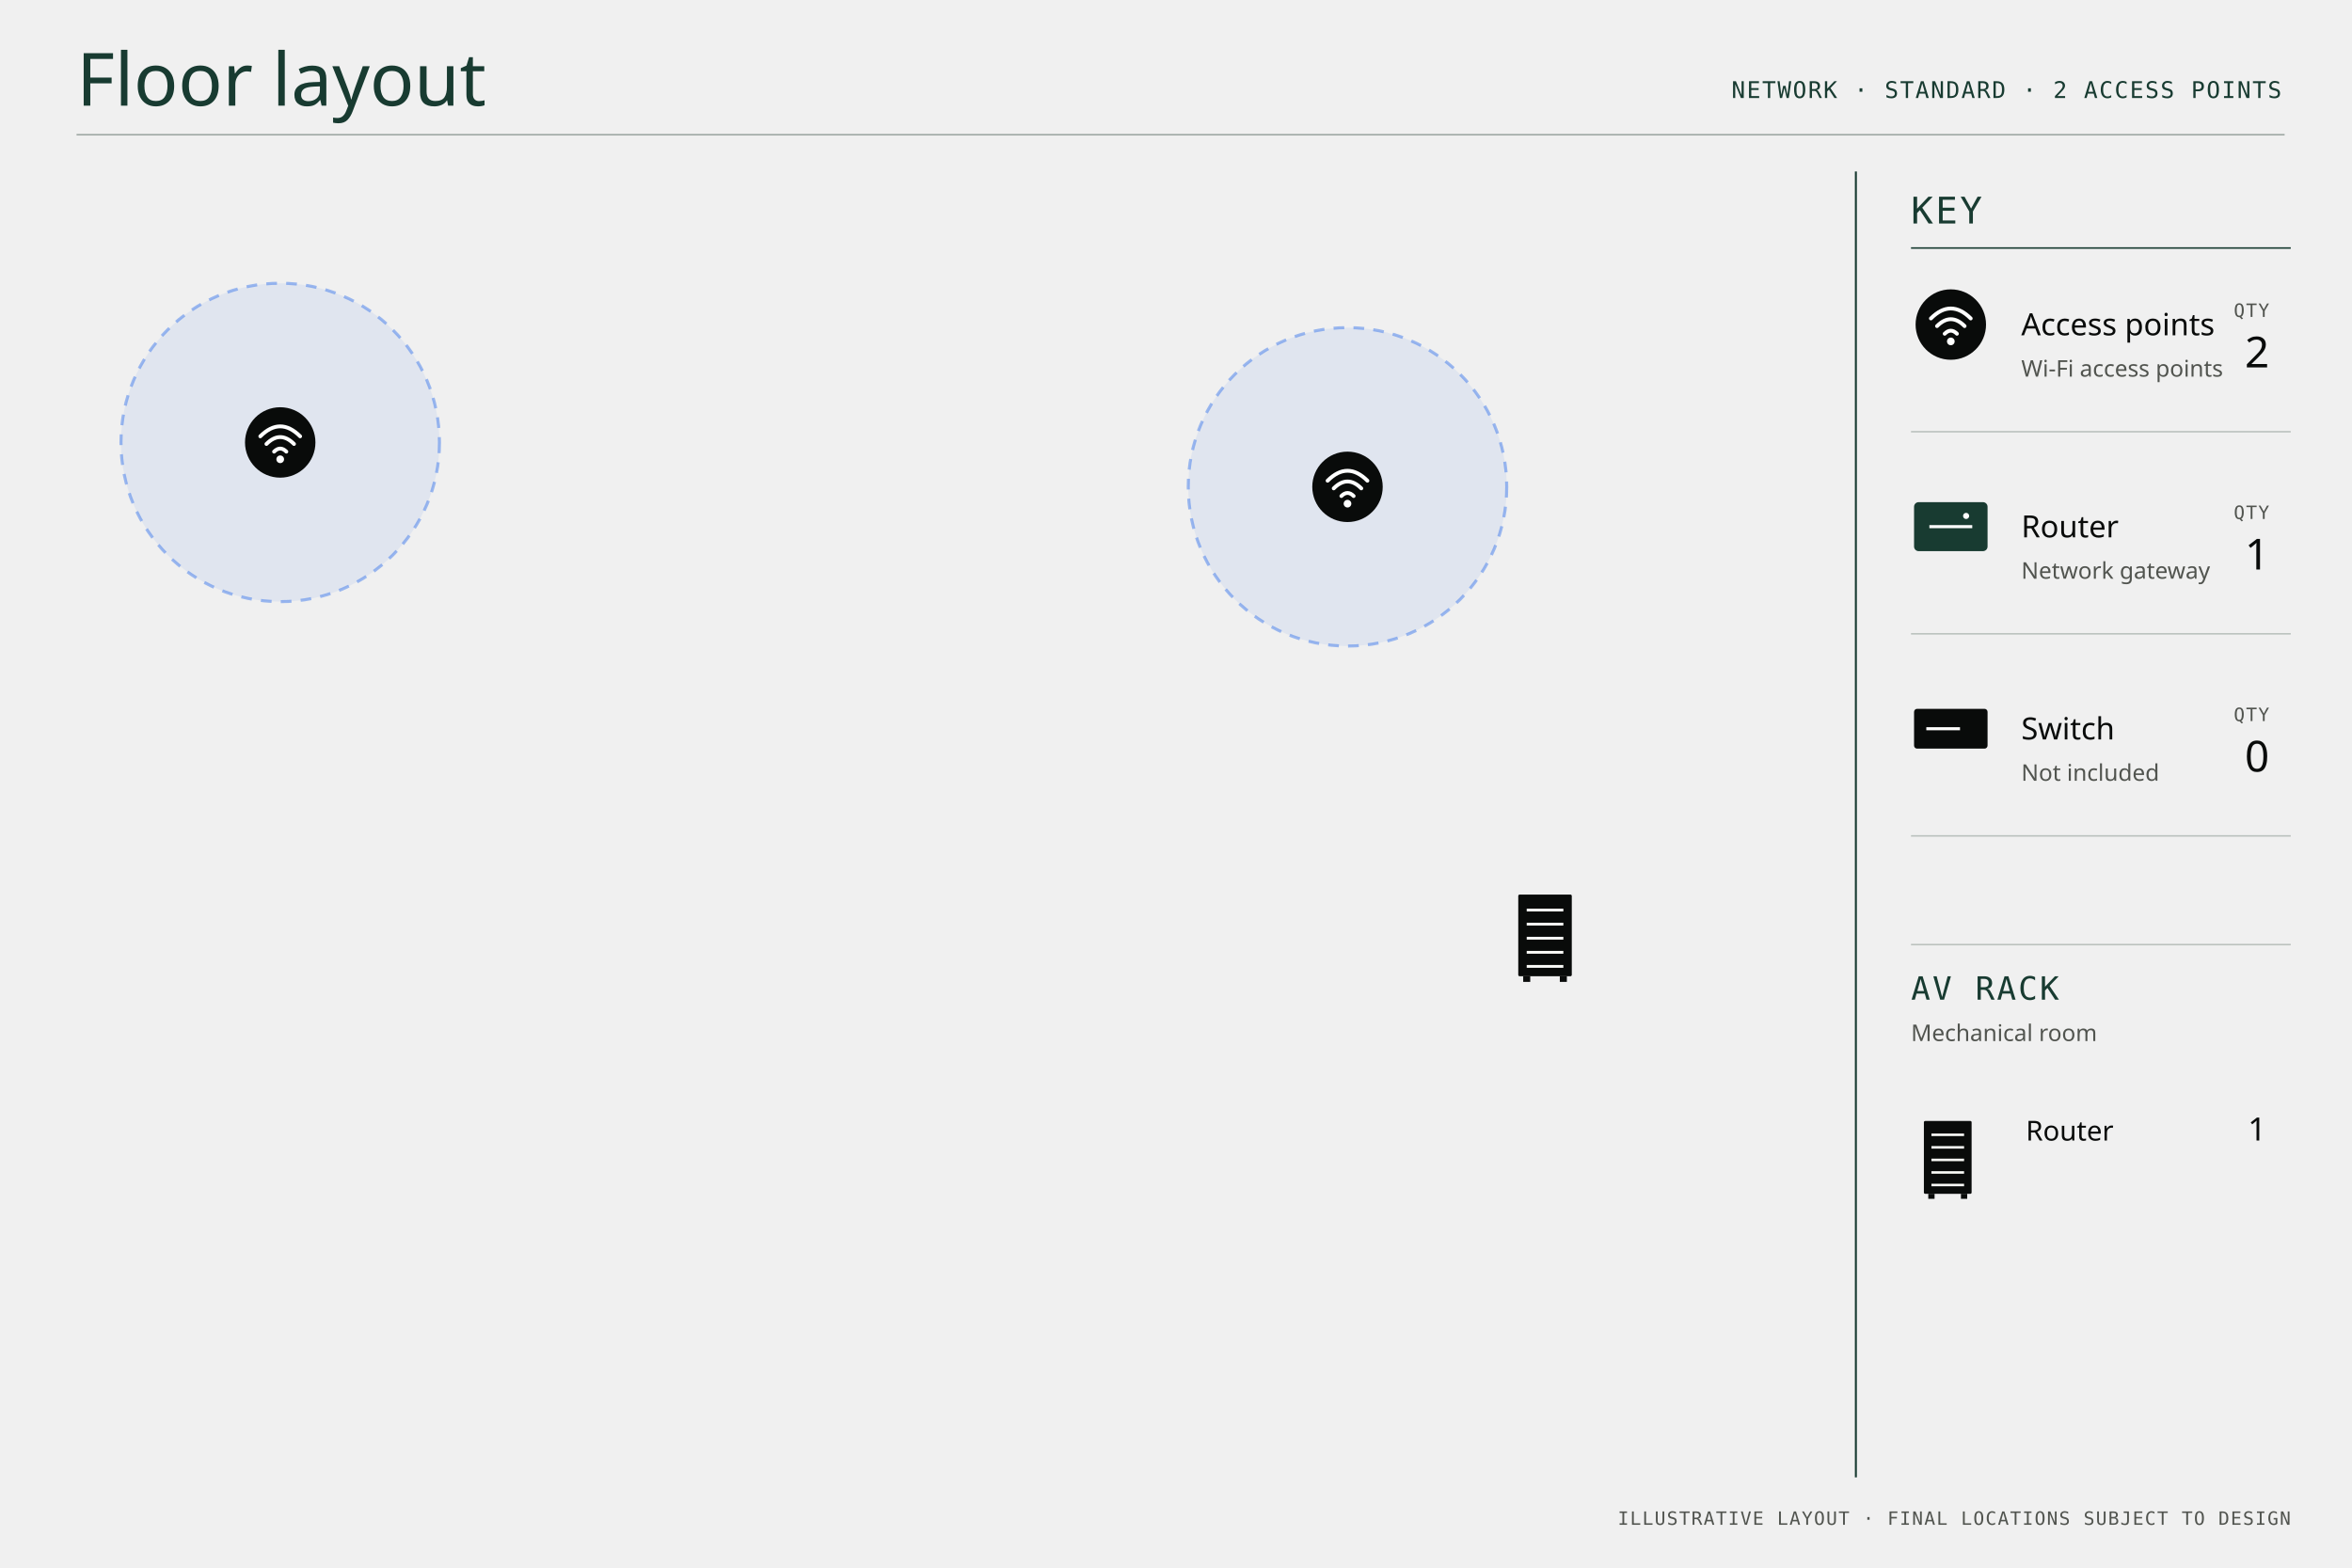
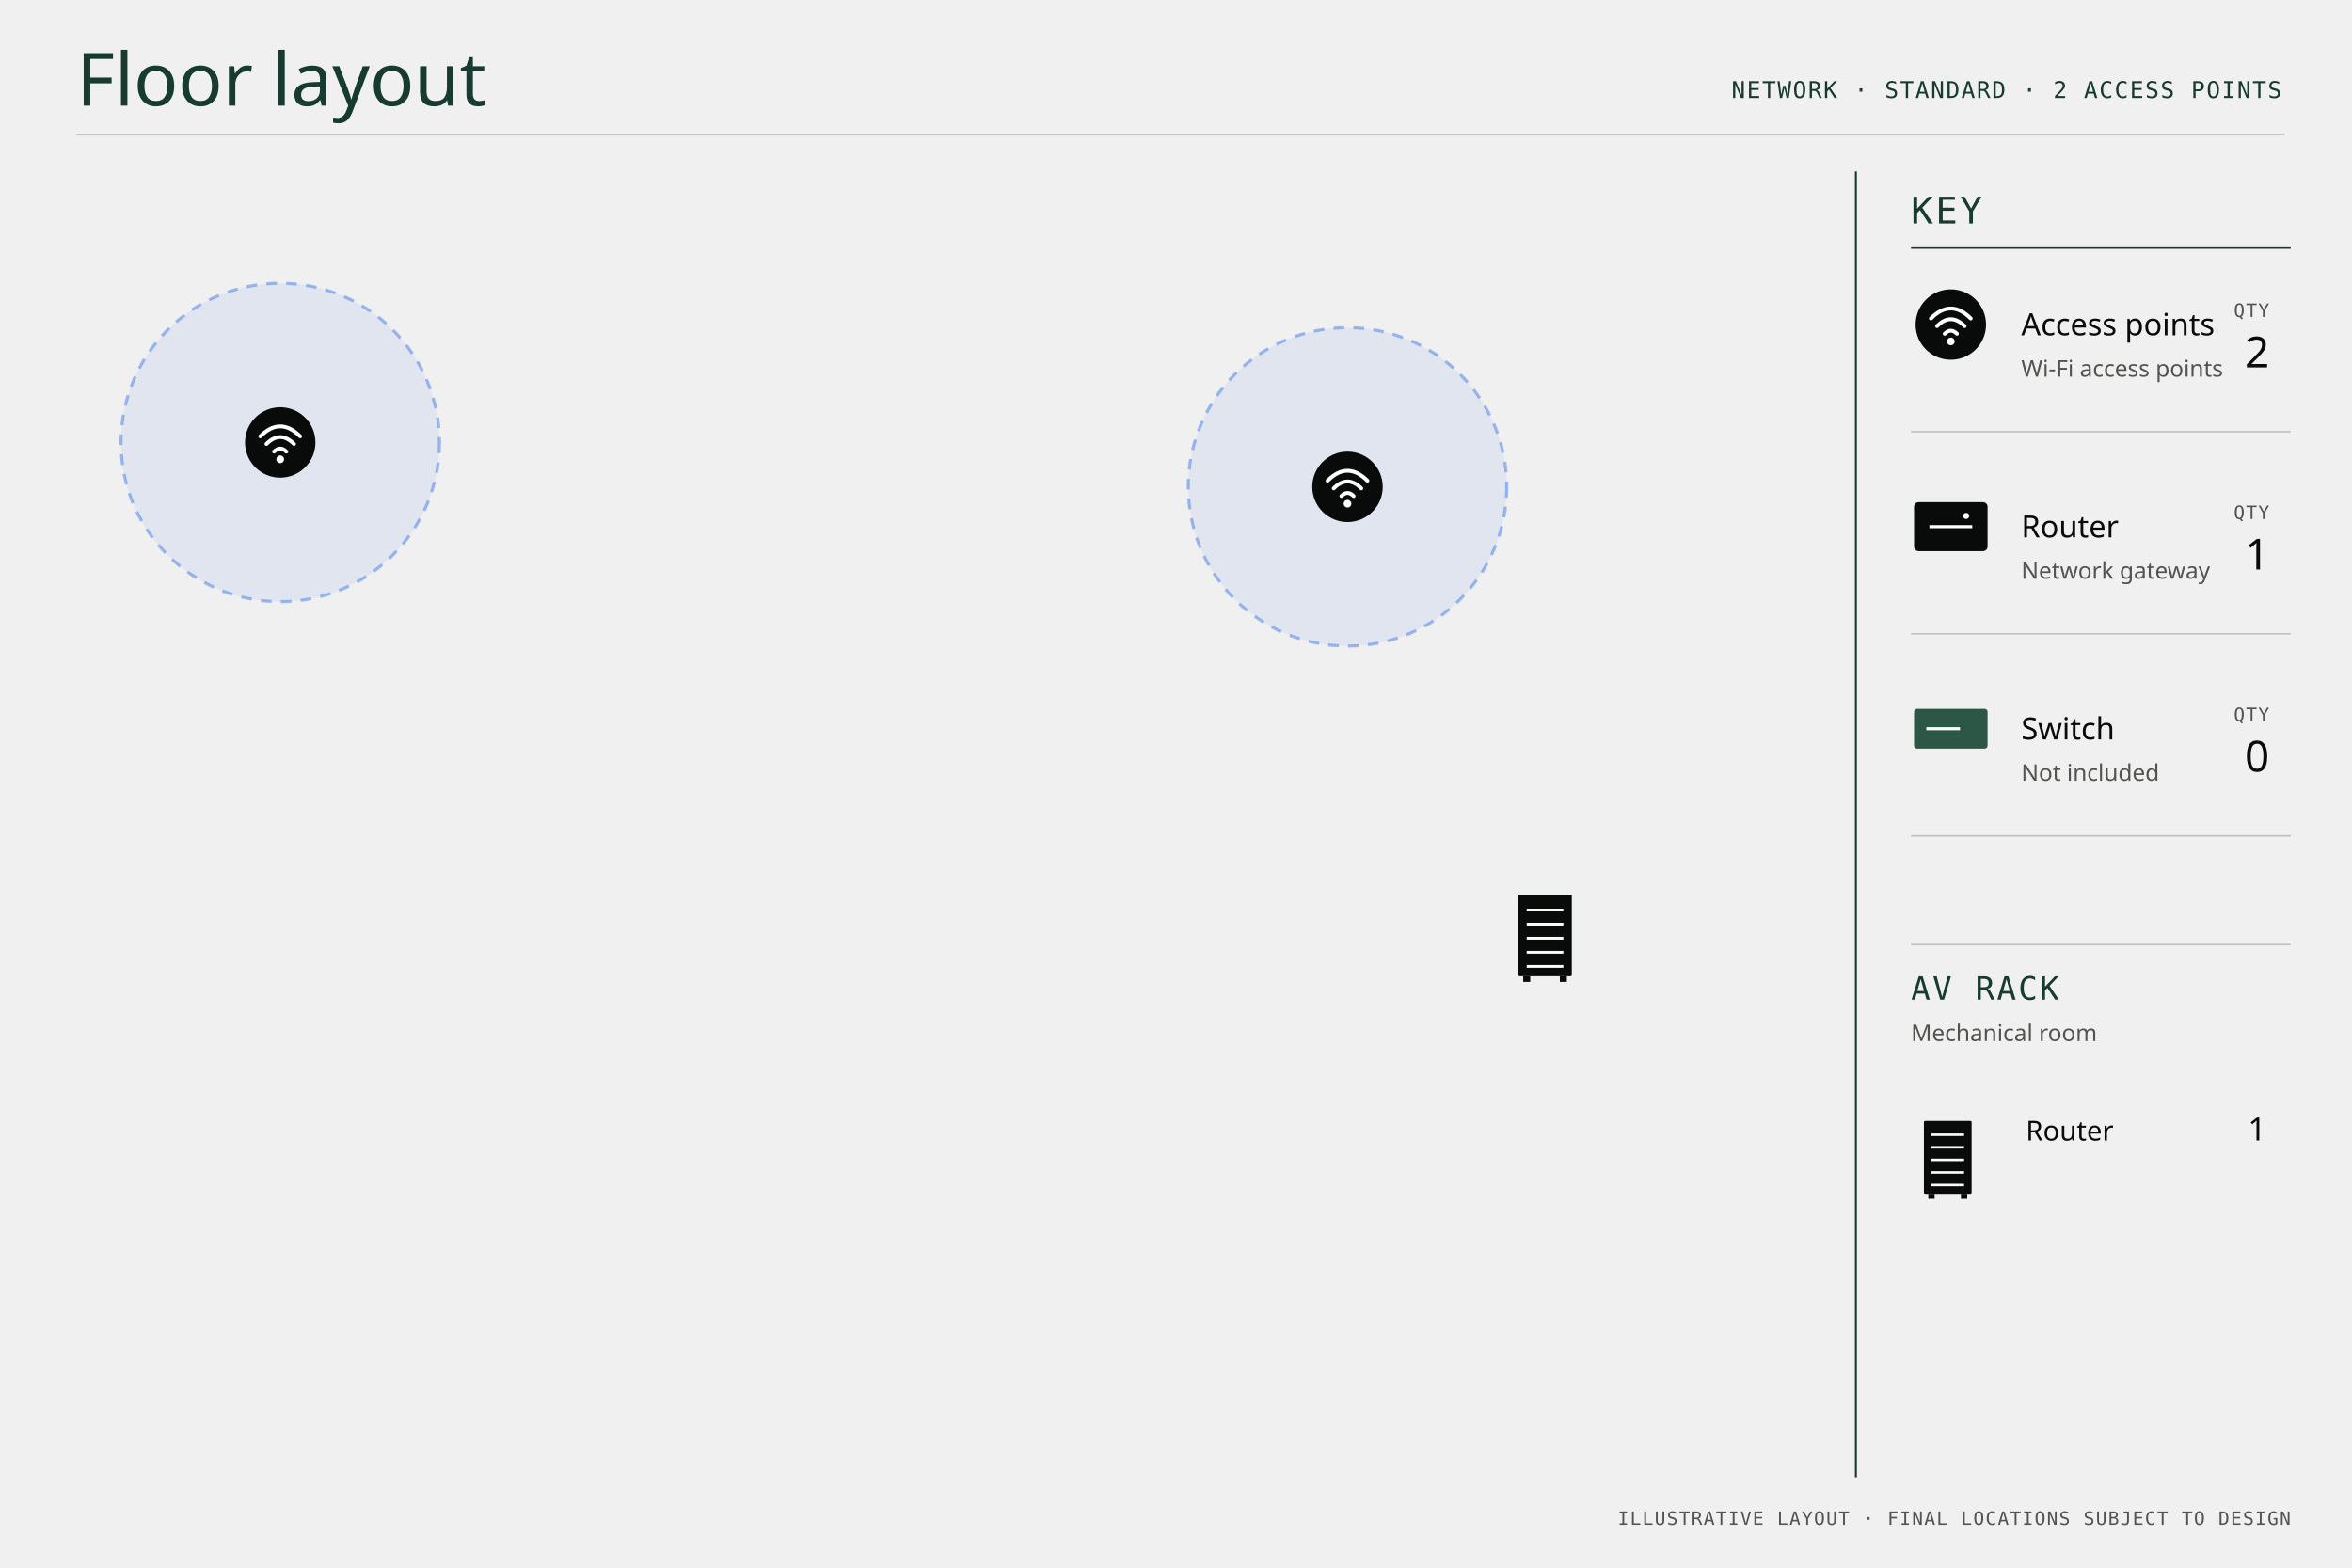
<svg xmlns="http://www.w3.org/2000/svg" viewBox="0 0 1536 1024" width="1536" height="1024" role="img" aria-label="Network Standard floor layout and equipment key">
  <text x="50" y="69" fill="#183B31" font-family="Schibsted Grotesk,sans-serif" font-size="48">Floor layout</text>
  <text x="1490" y="64" fill="#183B31" font-family="IBM Plex Mono,monospace" font-size="15" letter-spacing=".065em" text-anchor="end">NETWORK · STANDARD · 2 ACCESS POINTS</text>
  <line x1="50" y1="88" x2="1492" y2="88" stroke="#9DA7A3" stroke-width="1" />
  <circle cx="880" cy="318" r="104" fill="#2F6FEB" fill-opacity=".08" stroke="#2F6FEB" stroke-opacity=".45" stroke-width="2" stroke-dasharray="7 6" />
  <g transform="translate(880,318)">
    <circle r="23" fill="#090B0A" />
    <path d="M-13 -4q13 -13 26 0M-9 1q9 -9 18 0M-4 6q4 -4 8 0" fill="none" stroke="white" stroke-width="2.5" stroke-linecap="round" />
    <circle cy="11" r="2.5" fill="white" />
  </g>
  <circle cx="183" cy="289" r="104" fill="#2F6FEB" fill-opacity=".08" stroke="#2F6FEB" stroke-opacity=".45" stroke-width="2" stroke-dasharray="7 6" />
  <g transform="translate(183,289)">
    <circle r="23" fill="#090B0A" />
    <path d="M-13 -4q13 -13 26 0M-9 1q9 -9 18 0M-4 6q4 -4 8 0" fill="none" stroke="white" stroke-width="2.5" stroke-linecap="round" />
    <circle cy="11" r="2.5" fill="white" />
  </g>
  <g transform="translate(1009,611) scale(0.92)">
    <rect x="-19" y="-29" width="38" height="58" rx="1" fill="#090B0A" />
    <path d="M-13 -18h26M-13 -8h26M-13 2h26M-13 12h26M-13 22h26" stroke="#FAFBF7" stroke-width="2" />
    <path d="M-13 29v4m26 -4v4" stroke="#090B0A" stroke-width="5" />
  </g>
  <line x1="1212" y1="112" x2="1212" y2="965" stroke="#183B31" stroke-width="1.3" />
  <text x="1248" y="146" fill="#183B31" font-family="IBM Plex Mono,monospace" font-size="24" letter-spacing=".065em">KEY</text>
  <line x1="1248" y1="162" x2="1496" y2="162" stroke="#183B31" stroke-width="1" />
  <g>
    <g transform="translate(1274,212)">
      <circle r="23" fill="#090B0A" />
      <path d="M-13 -4q13 -13 26 0M-9 1q9 -9 18 0M-4 6q4 -4 8 0" fill="none" stroke="white" stroke-width="2.5" stroke-linecap="round" />
      <circle cy="11" r="2.5" fill="white" />
    </g>
    <text x="1320" y="219" fill="#090B0A" font-family="Instrument Sans,sans-serif" font-size="20">Access points</text>
    <text x="1320" y="246" fill="#51544F" font-family="Instrument Sans,sans-serif" font-size="15">Wi-Fi access points</text>
    <text x="1482" y="207" fill="#51544F" font-family="IBM Plex Mono,monospace" font-size="12" letter-spacing=".065em" text-anchor="end">QTY</text>
    <text x="1482" y="240" fill="#090B0A" font-family="Instrument Sans,sans-serif" font-size="28" text-anchor="end">2</text>
    <line x1="1248" y1="282" x2="1496" y2="282" stroke="#BBC2BE" stroke-width="1" />
  </g>
  <g>
    <g transform="translate(1274,344)">
-       <rect x="-24" y="-16" width="48" height="32" rx="3" fill="#183B31" />
+       <rect x="-24" y="-16" width="48" height="32" rx="3" fill="#090B0A" />
      <path d="M-14 0h28" stroke="white" stroke-width="2" />
      <circle cx="10" cy="-7" r="2" fill="white" />
    </g>
    <text x="1320" y="351" fill="#090B0A" font-family="Instrument Sans,sans-serif" font-size="20">Router</text>
    <text x="1320" y="378" fill="#51544F" font-family="Instrument Sans,sans-serif" font-size="15">Network gateway</text>
    <text x="1482" y="339" fill="#51544F" font-family="IBM Plex Mono,monospace" font-size="12" letter-spacing=".065em" text-anchor="end">QTY</text>
    <text x="1482" y="372" fill="#090B0A" font-family="Instrument Sans,sans-serif" font-size="28" text-anchor="end">1</text>
    <line x1="1248" y1="414" x2="1496" y2="414" stroke="#BBC2BE" stroke-width="1" />
  </g>
  <g>
    <g transform="translate(1274,476)">
-       <rect x="-24" y="-13" width="48" height="26" rx="2" fill="#090B0A" />
+       <rect x="-24" y="-13" width="48" height="26" rx="2" fill="#2C5646" />
      <path d="M-16 0h22" stroke="white" stroke-width="2" />
    </g>
    <text x="1320" y="483" fill="#090B0A" font-family="Instrument Sans,sans-serif" font-size="20">Switch</text>
    <text x="1320" y="510" fill="#51544F" font-family="Instrument Sans,sans-serif" font-size="15">Not included</text>
    <text x="1482" y="471" fill="#51544F" font-family="IBM Plex Mono,monospace" font-size="12" letter-spacing=".065em" text-anchor="end">QTY</text>
    <text x="1482" y="504" fill="#090B0A" font-family="Instrument Sans,sans-serif" font-size="28" text-anchor="end">0</text>
    <line x1="1248" y1="546" x2="1496" y2="546" stroke="#BBC2BE" stroke-width="1" />
  </g>
  <line x1="1248" y1="617" x2="1496" y2="617" stroke="#BBC2BE" stroke-width="1" />
  <text x="1248" y="653" fill="#183B31" font-family="IBM Plex Mono,monospace" font-size="21" letter-spacing=".065em">AV RACK</text>
  <text x="1248" y="680" fill="#51544F" font-family="Instrument Sans,sans-serif" font-size="15">Mechanical room</text>
  <g transform="translate(1272,756) scale(0.82)">
    <rect x="-19" y="-29" width="38" height="58" rx="1" fill="#090B0A" />
    <path d="M-13 -18h26M-13 -8h26M-13 2h26M-13 12h26M-13 22h26" stroke="#FAFBF7" stroke-width="2" />
    <path d="M-13 29v4m26 -4v4" stroke="#090B0A" stroke-width="5" />
  </g>
  <text x="1323" y="745" fill="#090B0A" font-family="Instrument Sans,sans-serif" font-size="18">Router</text>
  <text x="1480" y="745" fill="#090B0A" font-family="Instrument Sans,sans-serif" font-size="21" text-anchor="end">1</text>
  <text x="1496" y="996" fill="#51544F" font-family="IBM Plex Mono,monospace" font-size="12" letter-spacing=".065em" text-anchor="end">ILLUSTRATIVE LAYOUT · FINAL LOCATIONS SUBJECT TO DESIGN</text>
</svg>
